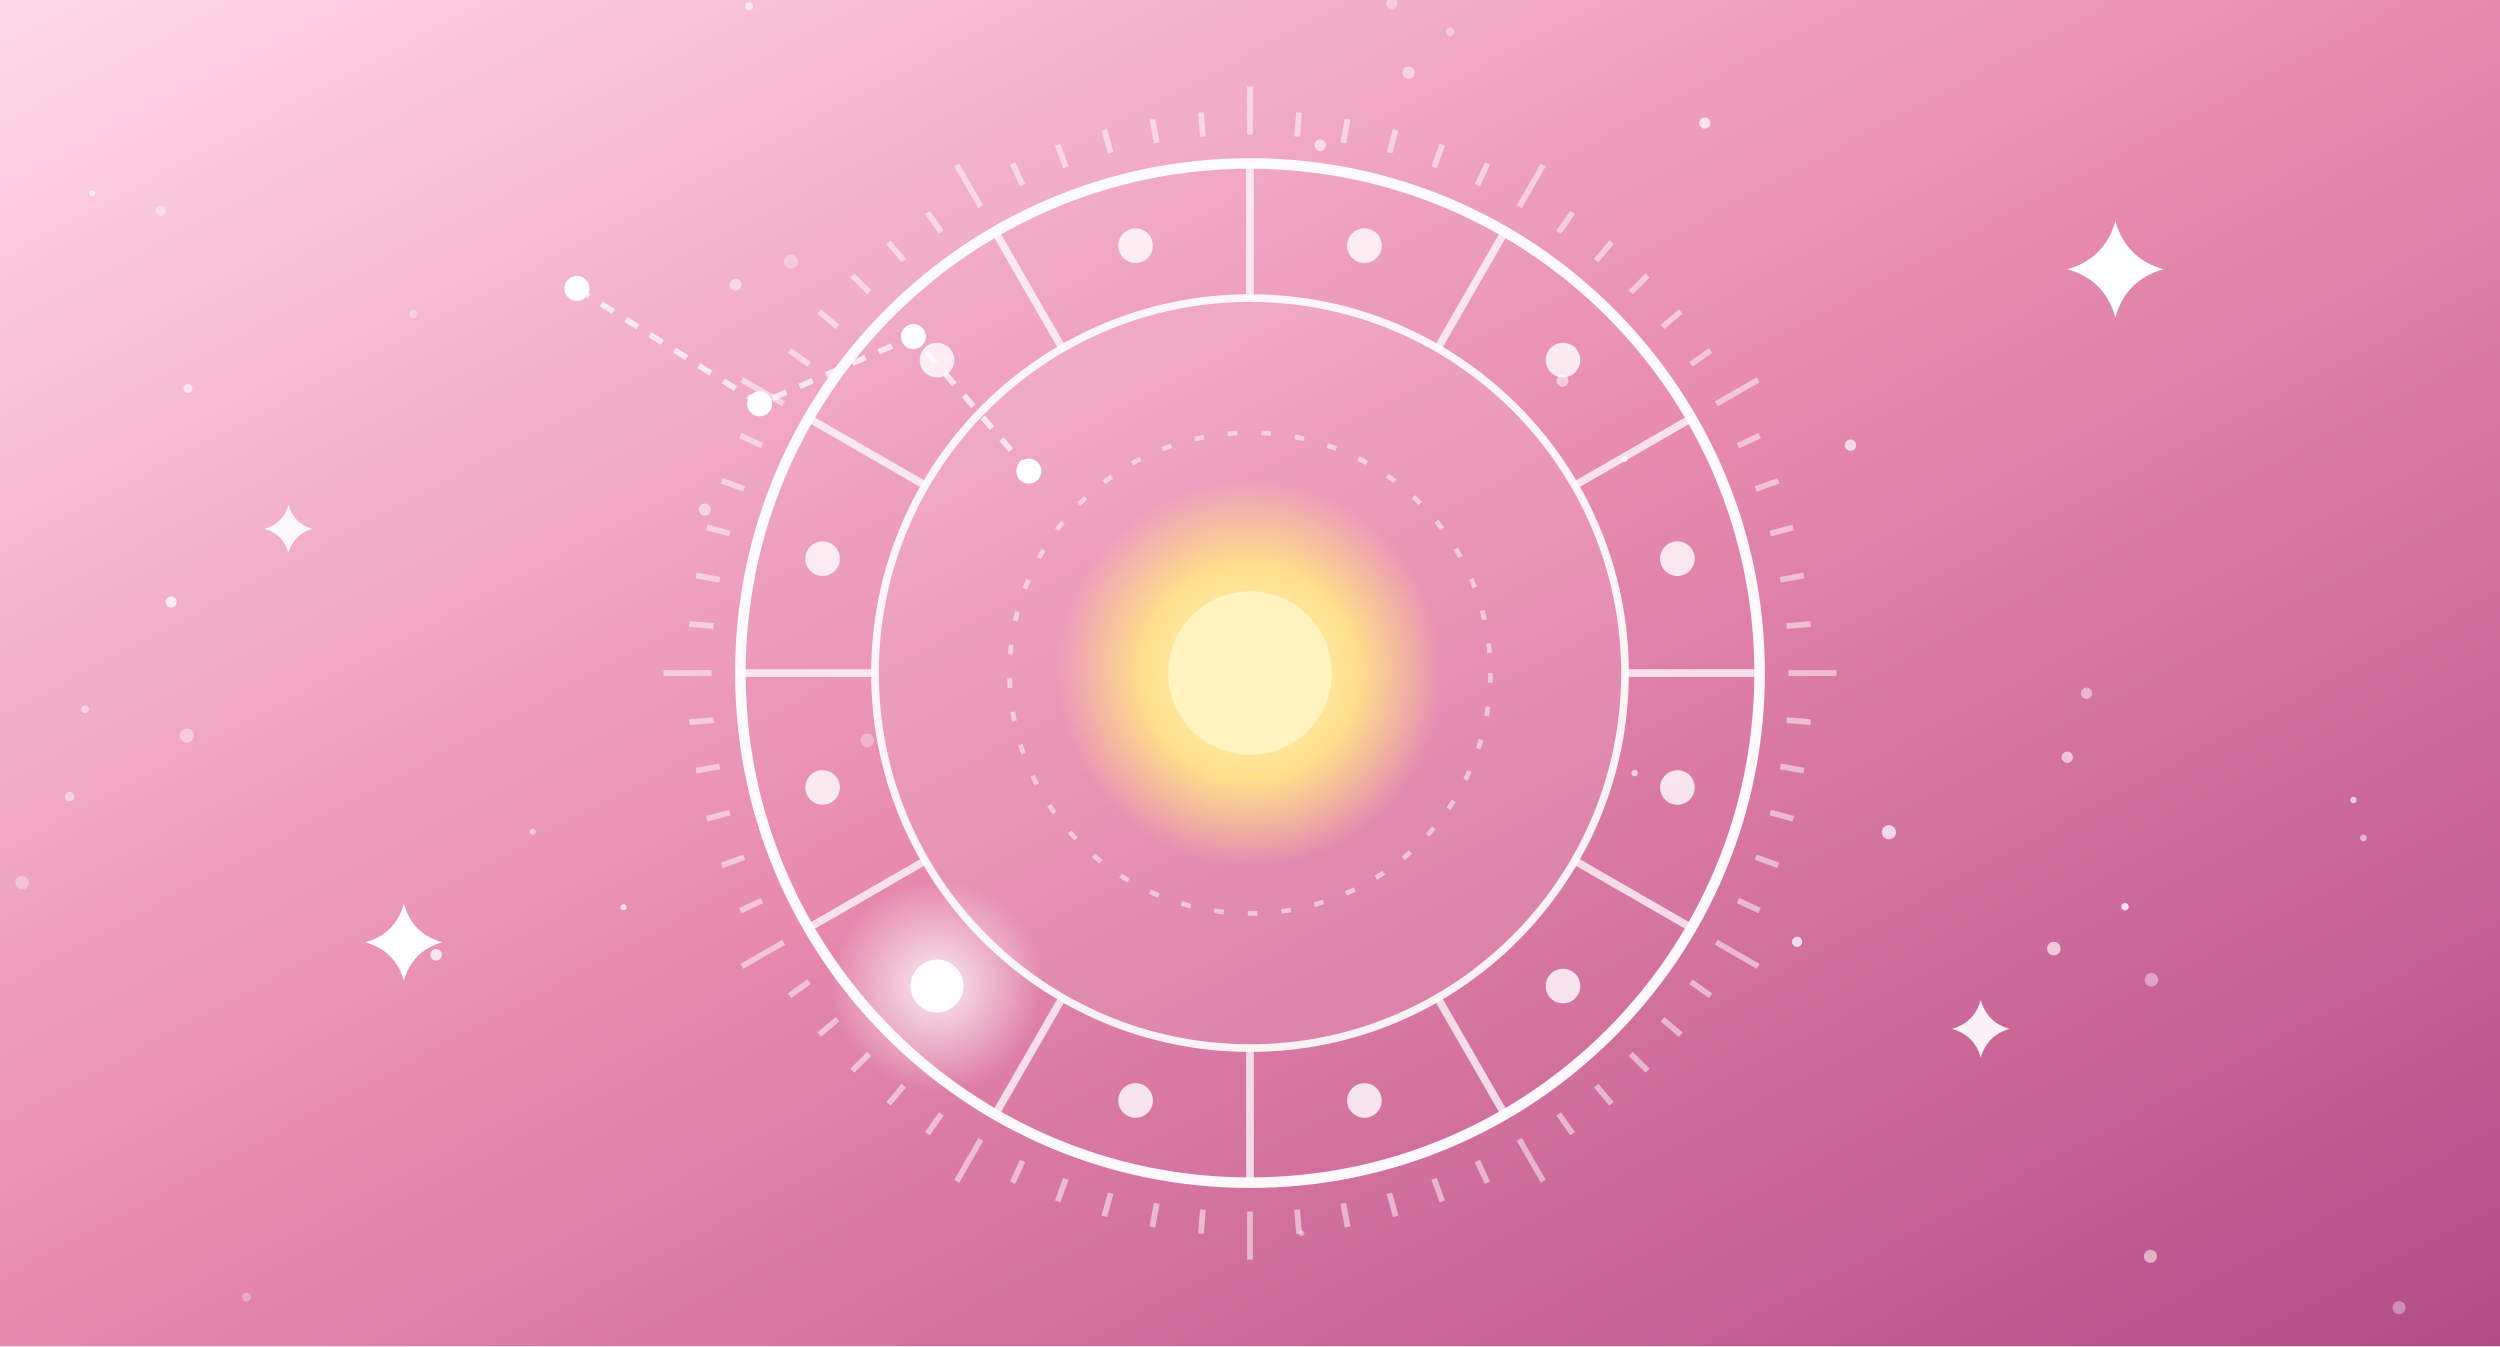
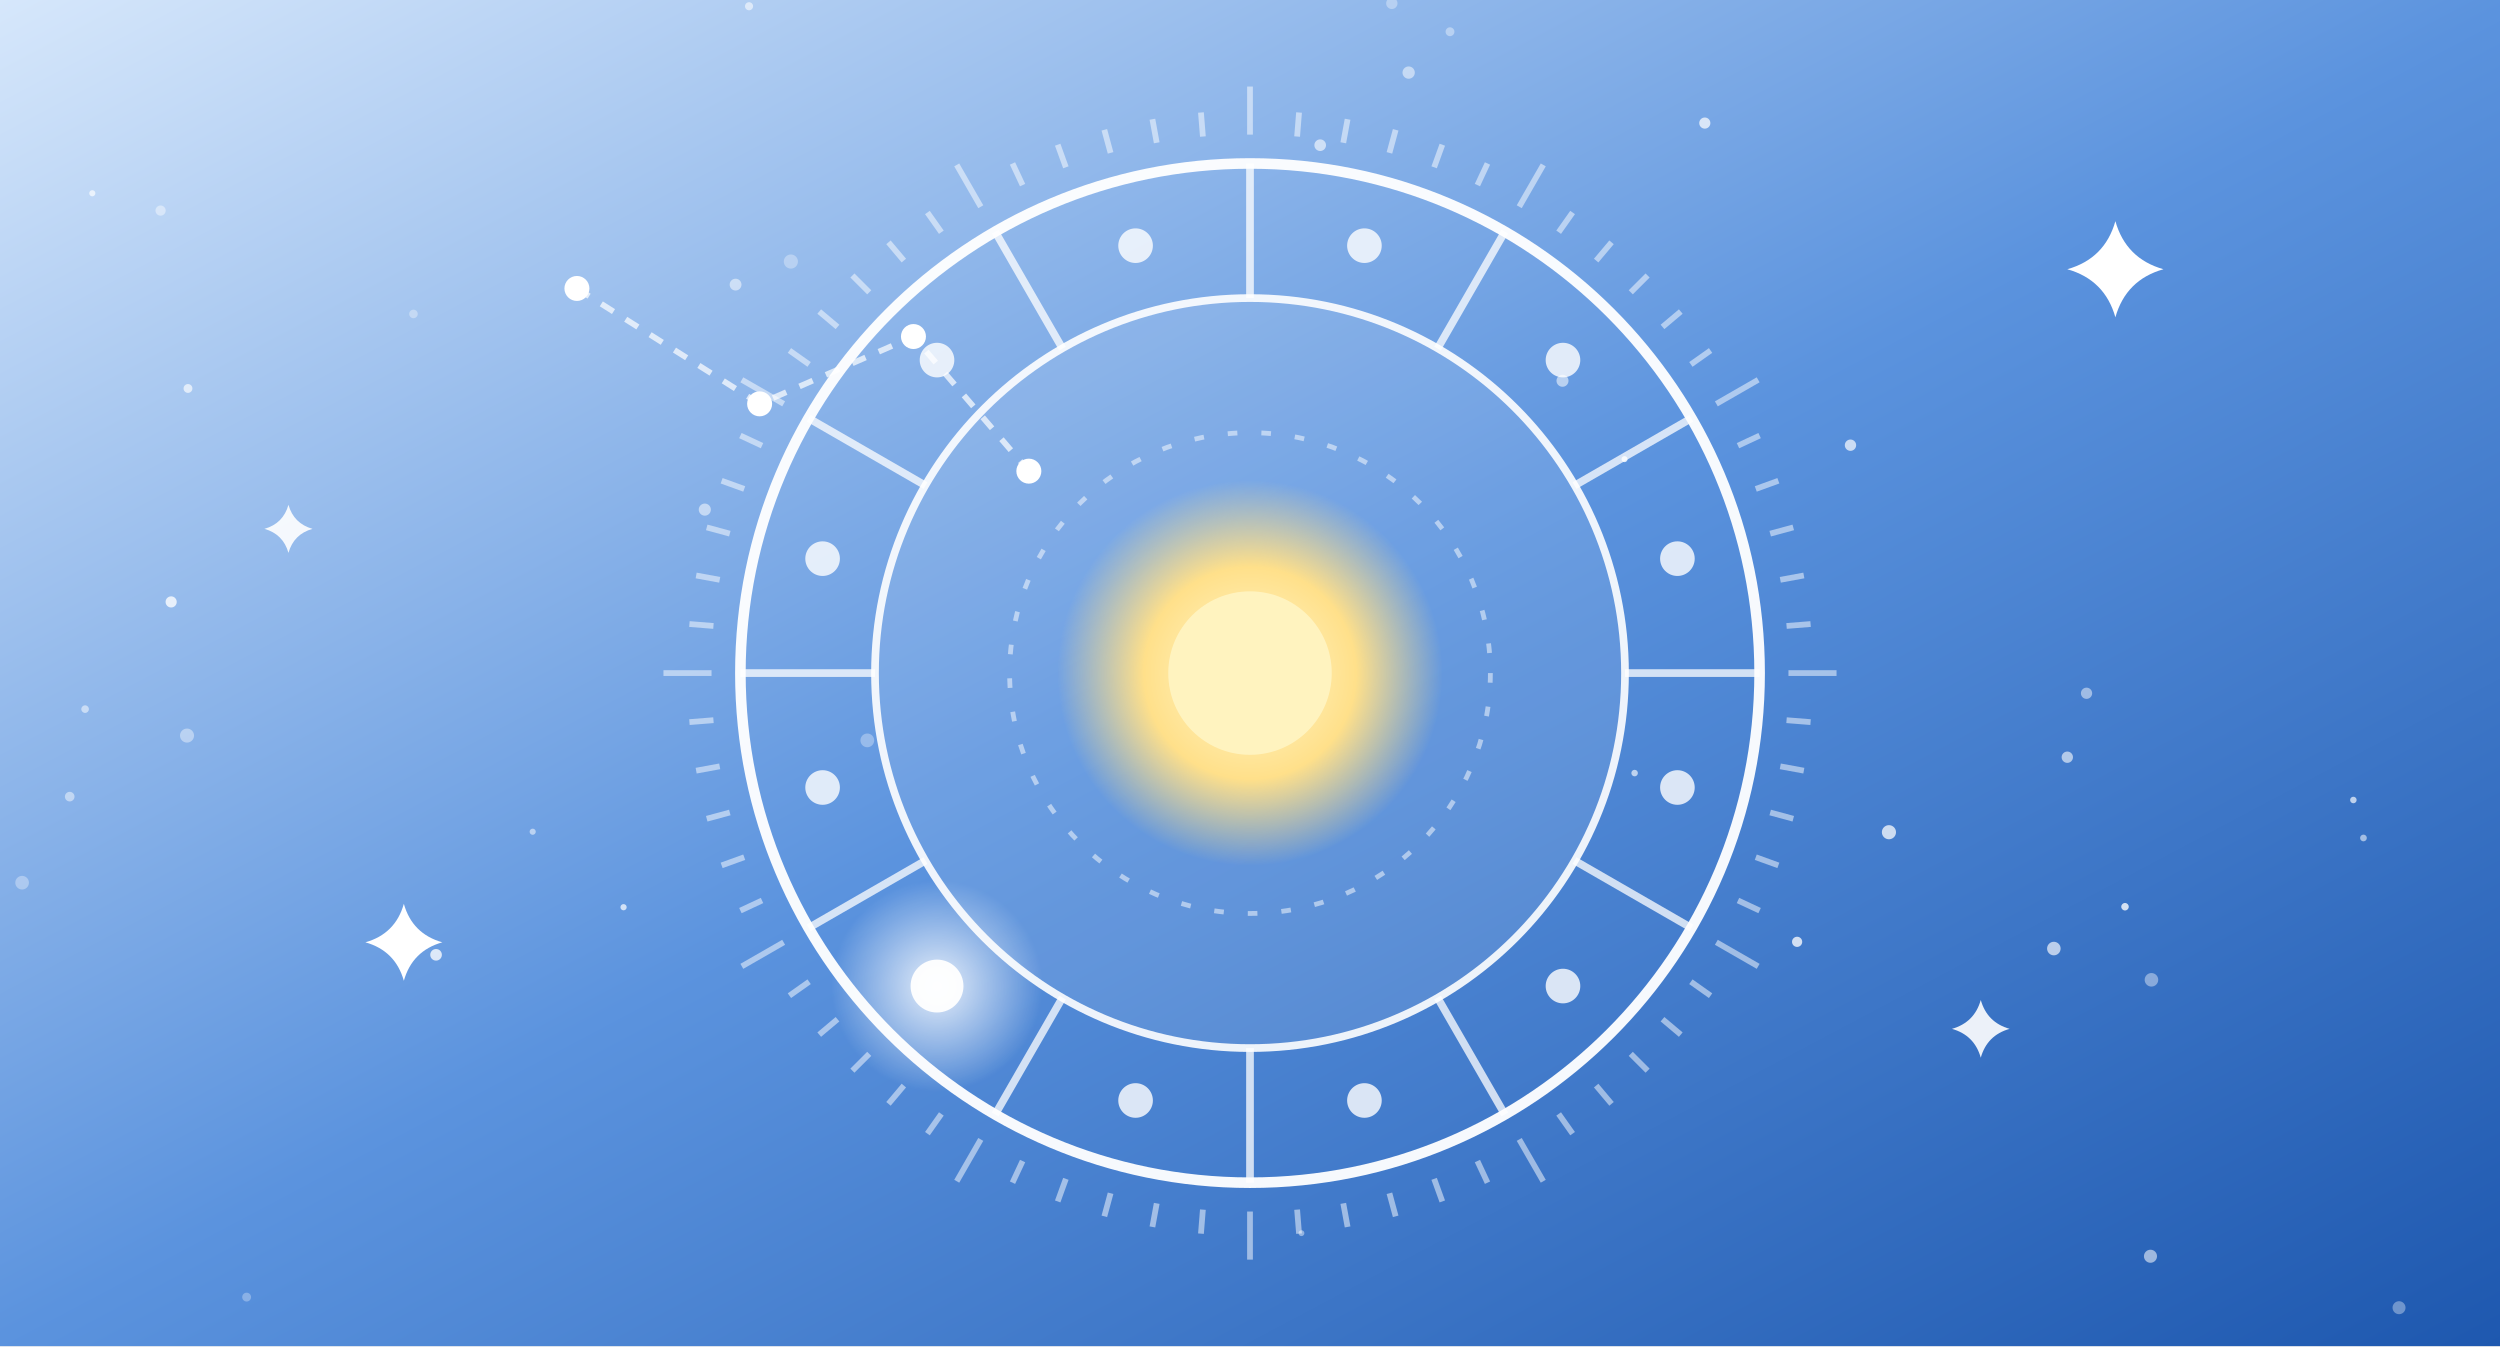
<svg xmlns="http://www.w3.org/2000/svg" viewBox="0 0 520 280" preserveAspectRatio="xMidYMid slice" role="img" aria-hidden="true">
  <defs>
    <linearGradient id="bg" x1="0" y1="0" x2="1" y2="1">
-       <stop offset="0" stop-color="#FFD9E8" />
-       <stop offset=".5" stop-color="#E78AAE" />
-       <stop offset="1" stop-color="#B34C86" />
+       <stop offset="0" stop-color="#D6E7FB" />
+       <stop offset=".5" stop-color="#5B93DE" />
+       <stop offset="1" stop-color="#1E58AF" />
    </linearGradient>
    <radialGradient id="sun" cx=".5" cy=".5" r=".5">
      <stop offset="0" stop-color="#FFF8D2" />
      <stop offset=".55" stop-color="#FFE08A" />
      <stop offset="1" stop-color="#FFE08A" stop-opacity="0" />
    </radialGradient>
    <radialGradient id="mark" cx=".5" cy=".5" r=".5">
      <stop offset="0" stop-color="#FFFFFF" />
      <stop offset="1" stop-color="#FFFFFF" stop-opacity="0" />
    </radialGradient>
  </defs>
  <rect width="520" height="280" fill="url(#bg)" />
  <circle cx="354.6" cy="25.6" r="1.16" fill="#fff" opacity="0.72" />
  <circle cx="434.0" cy="144.2" r="1.17" fill="#fff" opacity="0.48" />
  <circle cx="274.6" cy="30.2" r="1.21" fill="#fff" opacity="0.60" />
  <circle cx="146.6" cy="106.0" r="1.26" fill="#fff" opacity="0.52" />
  <circle cx="499.0" cy="272.0" r="1.35" fill="#fff" opacity="0.35" />
  <circle cx="39.1" cy="80.8" r="0.92" fill="#fff" opacity="0.65" />
  <circle cx="430.0" cy="157.5" r="1.18" fill="#fff" opacity="0.59" />
  <circle cx="17.7" cy="147.5" r="0.79" fill="#fff" opacity="0.51" />
  <circle cx="4.6" cy="183.6" r="1.42" fill="#fff" opacity="0.33" />
  <circle cx="301.6" cy="6.6" r="0.92" fill="#fff" opacity="0.38" />
  <circle cx="447.5" cy="203.8" r="1.41" fill="#fff" opacity="0.41" />
  <circle cx="373.8" cy="195.9" r="1.06" fill="#fff" opacity="0.76" />
  <circle cx="325.0" cy="79.2" r="1.25" fill="#fff" opacity="0.54" />
  <circle cx="110.8" cy="173.0" r="0.64" fill="#fff" opacity="0.52" />
  <circle cx="289.5" cy="0.7" r="1.18" fill="#fff" opacity="0.34" />
  <circle cx="337.9" cy="95.5" r="0.63" fill="#fff" opacity="0.80" />
  <circle cx="33.4" cy="43.8" r="1.06" fill="#fff" opacity="0.42" />
  <circle cx="275.8" cy="132.7" r="1.12" fill="#fff" opacity="0.57" />
  <circle cx="153.0" cy="59.2" r="1.23" fill="#fff" opacity="0.51" />
  <circle cx="270.7" cy="256.5" r="0.61" fill="#fff" opacity="0.44" />
  <circle cx="293.0" cy="15.1" r="1.28" fill="#fff" opacity="0.50" />
  <circle cx="164.5" cy="54.4" r="1.47" fill="#fff" opacity="0.32" />
  <circle cx="427.2" cy="197.3" r="1.41" fill="#fff" opacity="0.65" />
  <circle cx="180.4" cy="154.0" r="1.43" fill="#fff" opacity="0.32" />
  <circle cx="442.0" cy="188.6" r="0.78" fill="#fff" opacity="0.78" />
  <circle cx="155.8" cy="1.3" r="0.84" fill="#fff" opacity="0.56" />
  <circle cx="14.5" cy="165.7" r="1.00" fill="#fff" opacity="0.47" />
  <circle cx="392.9" cy="173.1" r="1.47" fill="#fff" opacity="0.73" />
  <circle cx="447.3" cy="261.3" r="1.36" fill="#fff" opacity="0.54" />
  <circle cx="35.6" cy="125.2" r="1.16" fill="#fff" opacity="0.78" />
  <circle cx="340.0" cy="160.8" r="0.68" fill="#fff" opacity="0.63" />
  <circle cx="19.2" cy="40.2" r="0.64" fill="#fff" opacity="0.67" />
  <circle cx="489.5" cy="166.4" r="0.68" fill="#fff" opacity="0.67" />
  <circle cx="90.7" cy="198.6" r="1.21" fill="#fff" opacity="0.77" />
  <circle cx="86.0" cy="65.3" r="0.89" fill="#fff" opacity="0.34" />
  <circle cx="491.6" cy="174.3" r="0.70" fill="#fff" opacity="0.54" />
  <circle cx="51.3" cy="269.8" r="0.92" fill="#fff" opacity="0.30" />
  <circle cx="384.9" cy="92.6" r="1.18" fill="#fff" opacity="0.69" />
  <circle cx="38.9" cy="153.0" r="1.46" fill="#fff" opacity="0.41" />
  <circle cx="129.7" cy="188.7" r="0.65" fill="#fff" opacity="0.71" />
  <circle cx="260" cy="140" r="106" fill="none" stroke="#fff" stroke-width="2.2" opacity=".95" />
  <circle cx="260" cy="140" r="78" fill="#fff" fill-opacity=".1" stroke="#fff" stroke-width="1.6" opacity=".9" />
  <circle cx="260" cy="140" r="50" fill="none" stroke="#fff" stroke-width="1" opacity=".5" stroke-dasharray="2 5" />
  <line x1="372.0" y1="140.0" x2="382.0" y2="140.0" stroke="#fff" stroke-width="1.2" opacity=".5" />
  <line x1="371.6" y1="149.8" x2="376.6" y2="150.2" stroke="#fff" stroke-width="1.2" opacity=".5" />
  <line x1="370.3" y1="159.4" x2="375.2" y2="160.3" stroke="#fff" stroke-width="1.2" opacity=".5" />
  <line x1="368.2" y1="169.0" x2="373.0" y2="170.3" stroke="#fff" stroke-width="1.2" opacity=".5" />
  <line x1="365.2" y1="178.3" x2="369.9" y2="180.0" stroke="#fff" stroke-width="1.2" opacity=".5" />
  <line x1="361.5" y1="187.3" x2="366.0" y2="189.4" stroke="#fff" stroke-width="1.2" opacity=".5" />
  <line x1="357.0" y1="196.0" x2="365.7" y2="201.0" stroke="#fff" stroke-width="1.2" opacity=".5" />
  <line x1="351.7" y1="204.2" x2="355.8" y2="207.1" stroke="#fff" stroke-width="1.2" opacity=".5" />
  <line x1="345.8" y1="212.0" x2="349.6" y2="215.2" stroke="#fff" stroke-width="1.2" opacity=".5" />
  <line x1="339.2" y1="219.2" x2="342.7" y2="222.7" stroke="#fff" stroke-width="1.2" opacity=".5" />
  <line x1="332.0" y1="225.8" x2="335.2" y2="229.6" stroke="#fff" stroke-width="1.2" opacity=".5" />
  <line x1="324.2" y1="231.7" x2="327.1" y2="235.8" stroke="#fff" stroke-width="1.2" opacity=".5" />
  <line x1="316.0" y1="237.0" x2="321.0" y2="245.7" stroke="#fff" stroke-width="1.2" opacity=".5" />
  <line x1="307.3" y1="241.5" x2="309.4" y2="246.0" stroke="#fff" stroke-width="1.2" opacity=".5" />
  <line x1="298.3" y1="245.2" x2="300.0" y2="249.9" stroke="#fff" stroke-width="1.2" opacity=".5" />
  <line x1="289.0" y1="248.2" x2="290.3" y2="253.0" stroke="#fff" stroke-width="1.2" opacity=".5" />
  <line x1="279.4" y1="250.3" x2="280.3" y2="255.2" stroke="#fff" stroke-width="1.2" opacity=".5" />
  <line x1="269.8" y1="251.6" x2="270.2" y2="256.6" stroke="#fff" stroke-width="1.2" opacity=".5" />
  <line x1="260.0" y1="252.0" x2="260.0" y2="262.0" stroke="#fff" stroke-width="1.2" opacity=".5" />
  <line x1="250.2" y1="251.6" x2="249.8" y2="256.6" stroke="#fff" stroke-width="1.2" opacity=".5" />
  <line x1="240.6" y1="250.3" x2="239.7" y2="255.2" stroke="#fff" stroke-width="1.2" opacity=".5" />
  <line x1="231.0" y1="248.2" x2="229.7" y2="253.0" stroke="#fff" stroke-width="1.2" opacity=".5" />
  <line x1="221.7" y1="245.2" x2="220.0" y2="249.9" stroke="#fff" stroke-width="1.2" opacity=".5" />
  <line x1="212.7" y1="241.5" x2="210.6" y2="246.0" stroke="#fff" stroke-width="1.2" opacity=".5" />
  <line x1="204.0" y1="237.0" x2="199.0" y2="245.7" stroke="#fff" stroke-width="1.2" opacity=".5" />
  <line x1="195.8" y1="231.7" x2="192.9" y2="235.8" stroke="#fff" stroke-width="1.2" opacity=".5" />
  <line x1="188.0" y1="225.8" x2="184.8" y2="229.6" stroke="#fff" stroke-width="1.2" opacity=".5" />
  <line x1="180.8" y1="219.2" x2="177.3" y2="222.7" stroke="#fff" stroke-width="1.2" opacity=".5" />
  <line x1="174.2" y1="212.0" x2="170.4" y2="215.2" stroke="#fff" stroke-width="1.2" opacity=".5" />
  <line x1="168.3" y1="204.2" x2="164.2" y2="207.1" stroke="#fff" stroke-width="1.2" opacity=".5" />
  <line x1="163.0" y1="196.0" x2="154.3" y2="201.0" stroke="#fff" stroke-width="1.2" opacity=".5" />
  <line x1="158.5" y1="187.3" x2="154.0" y2="189.4" stroke="#fff" stroke-width="1.2" opacity=".5" />
  <line x1="154.8" y1="178.3" x2="150.1" y2="180.0" stroke="#fff" stroke-width="1.2" opacity=".5" />
  <line x1="151.8" y1="169.0" x2="147.0" y2="170.3" stroke="#fff" stroke-width="1.2" opacity=".5" />
  <line x1="149.7" y1="159.4" x2="144.8" y2="160.3" stroke="#fff" stroke-width="1.2" opacity=".5" />
  <line x1="148.4" y1="149.8" x2="143.4" y2="150.2" stroke="#fff" stroke-width="1.2" opacity=".5" />
  <line x1="148.0" y1="140.0" x2="138.0" y2="140.0" stroke="#fff" stroke-width="1.2" opacity=".5" />
  <line x1="148.4" y1="130.2" x2="143.4" y2="129.8" stroke="#fff" stroke-width="1.2" opacity=".5" />
  <line x1="149.7" y1="120.6" x2="144.8" y2="119.7" stroke="#fff" stroke-width="1.2" opacity=".5" />
  <line x1="151.8" y1="111.0" x2="147.0" y2="109.7" stroke="#fff" stroke-width="1.2" opacity=".5" />
  <line x1="154.8" y1="101.7" x2="150.1" y2="100.0" stroke="#fff" stroke-width="1.2" opacity=".5" />
  <line x1="158.5" y1="92.7" x2="154.0" y2="90.6" stroke="#fff" stroke-width="1.2" opacity=".5" />
  <line x1="163.0" y1="84.0" x2="154.3" y2="79.0" stroke="#fff" stroke-width="1.2" opacity=".5" />
  <line x1="168.3" y1="75.8" x2="164.2" y2="72.9" stroke="#fff" stroke-width="1.2" opacity=".5" />
  <line x1="174.2" y1="68.0" x2="170.4" y2="64.8" stroke="#fff" stroke-width="1.2" opacity=".5" />
  <line x1="180.8" y1="60.8" x2="177.3" y2="57.3" stroke="#fff" stroke-width="1.2" opacity=".5" />
  <line x1="188.0" y1="54.2" x2="184.8" y2="50.4" stroke="#fff" stroke-width="1.2" opacity=".5" />
  <line x1="195.8" y1="48.3" x2="192.9" y2="44.2" stroke="#fff" stroke-width="1.2" opacity=".5" />
  <line x1="204.0" y1="43.0" x2="199.0" y2="34.3" stroke="#fff" stroke-width="1.2" opacity=".5" />
  <line x1="212.7" y1="38.5" x2="210.6" y2="34.0" stroke="#fff" stroke-width="1.2" opacity=".5" />
  <line x1="221.7" y1="34.8" x2="220.0" y2="30.1" stroke="#fff" stroke-width="1.2" opacity=".5" />
  <line x1="231.0" y1="31.8" x2="229.7" y2="27.0" stroke="#fff" stroke-width="1.2" opacity=".5" />
  <line x1="240.6" y1="29.7" x2="239.7" y2="24.8" stroke="#fff" stroke-width="1.2" opacity=".5" />
  <line x1="250.2" y1="28.4" x2="249.8" y2="23.4" stroke="#fff" stroke-width="1.2" opacity=".5" />
  <line x1="260.0" y1="28.0" x2="260.0" y2="18.0" stroke="#fff" stroke-width="1.2" opacity=".5" />
  <line x1="269.8" y1="28.4" x2="270.2" y2="23.4" stroke="#fff" stroke-width="1.2" opacity=".5" />
  <line x1="279.4" y1="29.7" x2="280.3" y2="24.8" stroke="#fff" stroke-width="1.2" opacity=".5" />
  <line x1="289.0" y1="31.8" x2="290.3" y2="27.0" stroke="#fff" stroke-width="1.2" opacity=".5" />
  <line x1="298.3" y1="34.8" x2="300.0" y2="30.1" stroke="#fff" stroke-width="1.2" opacity=".5" />
  <line x1="307.3" y1="38.5" x2="309.4" y2="34.0" stroke="#fff" stroke-width="1.2" opacity=".5" />
  <line x1="316.0" y1="43.0" x2="321.0" y2="34.3" stroke="#fff" stroke-width="1.2" opacity=".5" />
  <line x1="324.2" y1="48.3" x2="327.1" y2="44.2" stroke="#fff" stroke-width="1.2" opacity=".5" />
  <line x1="332.0" y1="54.2" x2="335.2" y2="50.4" stroke="#fff" stroke-width="1.2" opacity=".5" />
  <line x1="339.2" y1="60.8" x2="342.7" y2="57.3" stroke="#fff" stroke-width="1.2" opacity=".5" />
  <line x1="345.8" y1="68.0" x2="349.6" y2="64.8" stroke="#fff" stroke-width="1.2" opacity=".5" />
  <line x1="351.7" y1="75.8" x2="355.8" y2="72.9" stroke="#fff" stroke-width="1.2" opacity=".5" />
  <line x1="357.0" y1="84.0" x2="365.7" y2="79.0" stroke="#fff" stroke-width="1.2" opacity=".5" />
  <line x1="361.5" y1="92.7" x2="366.0" y2="90.6" stroke="#fff" stroke-width="1.2" opacity=".5" />
  <line x1="365.2" y1="101.7" x2="369.9" y2="100.0" stroke="#fff" stroke-width="1.2" opacity=".5" />
  <line x1="368.2" y1="111.0" x2="373.0" y2="109.7" stroke="#fff" stroke-width="1.2" opacity=".5" />
  <line x1="370.3" y1="120.6" x2="375.2" y2="119.7" stroke="#fff" stroke-width="1.2" opacity=".5" />
  <line x1="371.6" y1="130.2" x2="376.6" y2="129.8" stroke="#fff" stroke-width="1.2" opacity=".5" />
  <line x1="338.0" y1="140.0" x2="366.0" y2="140.0" stroke="#fff" stroke-width="1.6" opacity=".75" />
  <line x1="327.5" y1="179.0" x2="351.8" y2="193.0" stroke="#fff" stroke-width="1.6" opacity=".75" />
  <line x1="299.0" y1="207.5" x2="313.0" y2="231.8" stroke="#fff" stroke-width="1.6" opacity=".75" />
  <line x1="260.0" y1="218.0" x2="260.0" y2="246.0" stroke="#fff" stroke-width="1.6" opacity=".75" />
  <line x1="221.0" y1="207.5" x2="207.0" y2="231.8" stroke="#fff" stroke-width="1.6" opacity=".75" />
  <line x1="192.5" y1="179.0" x2="168.2" y2="193.0" stroke="#fff" stroke-width="1.6" opacity=".75" />
  <line x1="182.0" y1="140.0" x2="154.0" y2="140.0" stroke="#fff" stroke-width="1.6" opacity=".75" />
  <line x1="192.5" y1="101.0" x2="168.2" y2="87.0" stroke="#fff" stroke-width="1.6" opacity=".75" />
  <line x1="221.0" y1="72.5" x2="207.0" y2="48.2" stroke="#fff" stroke-width="1.6" opacity=".75" />
  <line x1="260.0" y1="62.0" x2="260.0" y2="34.0" stroke="#fff" stroke-width="1.6" opacity=".75" />
  <line x1="299.0" y1="72.5" x2="313.0" y2="48.2" stroke="#fff" stroke-width="1.6" opacity=".75" />
  <line x1="327.5" y1="101.0" x2="351.8" y2="87.0" stroke="#fff" stroke-width="1.6" opacity=".75" />
  <circle cx="348.9" cy="163.8" r="3.6" fill="#fff" opacity="0.8" />
  <circle cx="325.1" cy="205.1" r="3.6" fill="#fff" opacity="0.8" />
  <circle cx="283.8" cy="228.9" r="3.6" fill="#fff" opacity="0.8" />
  <circle cx="236.2" cy="228.9" r="3.6" fill="#fff" opacity="0.8" />
  <circle cx="194.9" cy="205.1" r="5.5" fill="#fff" opacity="0.95" />
  <circle cx="171.1" cy="163.8" r="3.6" fill="#fff" opacity="0.8" />
  <circle cx="171.1" cy="116.2" r="3.6" fill="#fff" opacity="0.8" />
  <circle cx="194.9" cy="74.9" r="3.6" fill="#fff" opacity="0.8" />
  <circle cx="236.2" cy="51.1" r="3.6" fill="#fff" opacity="0.8" />
  <circle cx="283.8" cy="51.1" r="3.6" fill="#fff" opacity="0.8" />
  <circle cx="325.1" cy="74.9" r="3.6" fill="#fff" opacity="0.8" />
  <circle cx="348.9" cy="116.2" r="3.6" fill="#fff" opacity="0.8" />
  <circle cx="194.9" cy="205.1" r="22" fill="url(#mark)" opacity=".85" />
  <circle cx="260" cy="140" r="40" fill="url(#sun)" />
  <circle cx="260" cy="140" r="17" fill="#FFF3BF" />
  <polyline points="120,60 158,84 190,70 214,98" fill="none" stroke="#fff" stroke-width="1.2" opacity=".7" stroke-dasharray="3 3" />
  <circle cx="120" cy="60" r="2.6" fill="#fff" />
  <circle cx="158" cy="84" r="2.6" fill="#fff" />
  <circle cx="190" cy="70" r="2.6" fill="#fff" />
  <circle cx="214" cy="98" r="2.6" fill="#fff" />
  <path d="M440 46 Q442.2 53.8 450 56 Q442.2 58.2 440 66 Q437.8 58.2 430 56 Q437.8 53.8 440 46Z" fill="#fff" opacity="1" />
  <path d="M84 188 Q85.76 194.24 92 196 Q85.76 197.76 84 204 Q82.24 197.76 76 196 Q82.24 194.24 84 188Z" fill="#fff" opacity="1" />
  <path d="M412 208 Q413.32 212.68 418 214 Q413.32 215.32 412 220 Q410.68 215.32 406 214 Q410.68 212.68 412 208Z" fill="#fff" opacity="0.9" />
  <path d="M60 105 Q61.1 108.9 65 110 Q61.1 111.1 60 115 Q58.9 111.1 55 110 Q58.9 108.9 60 105Z" fill="#fff" opacity="0.9" />
</svg>
